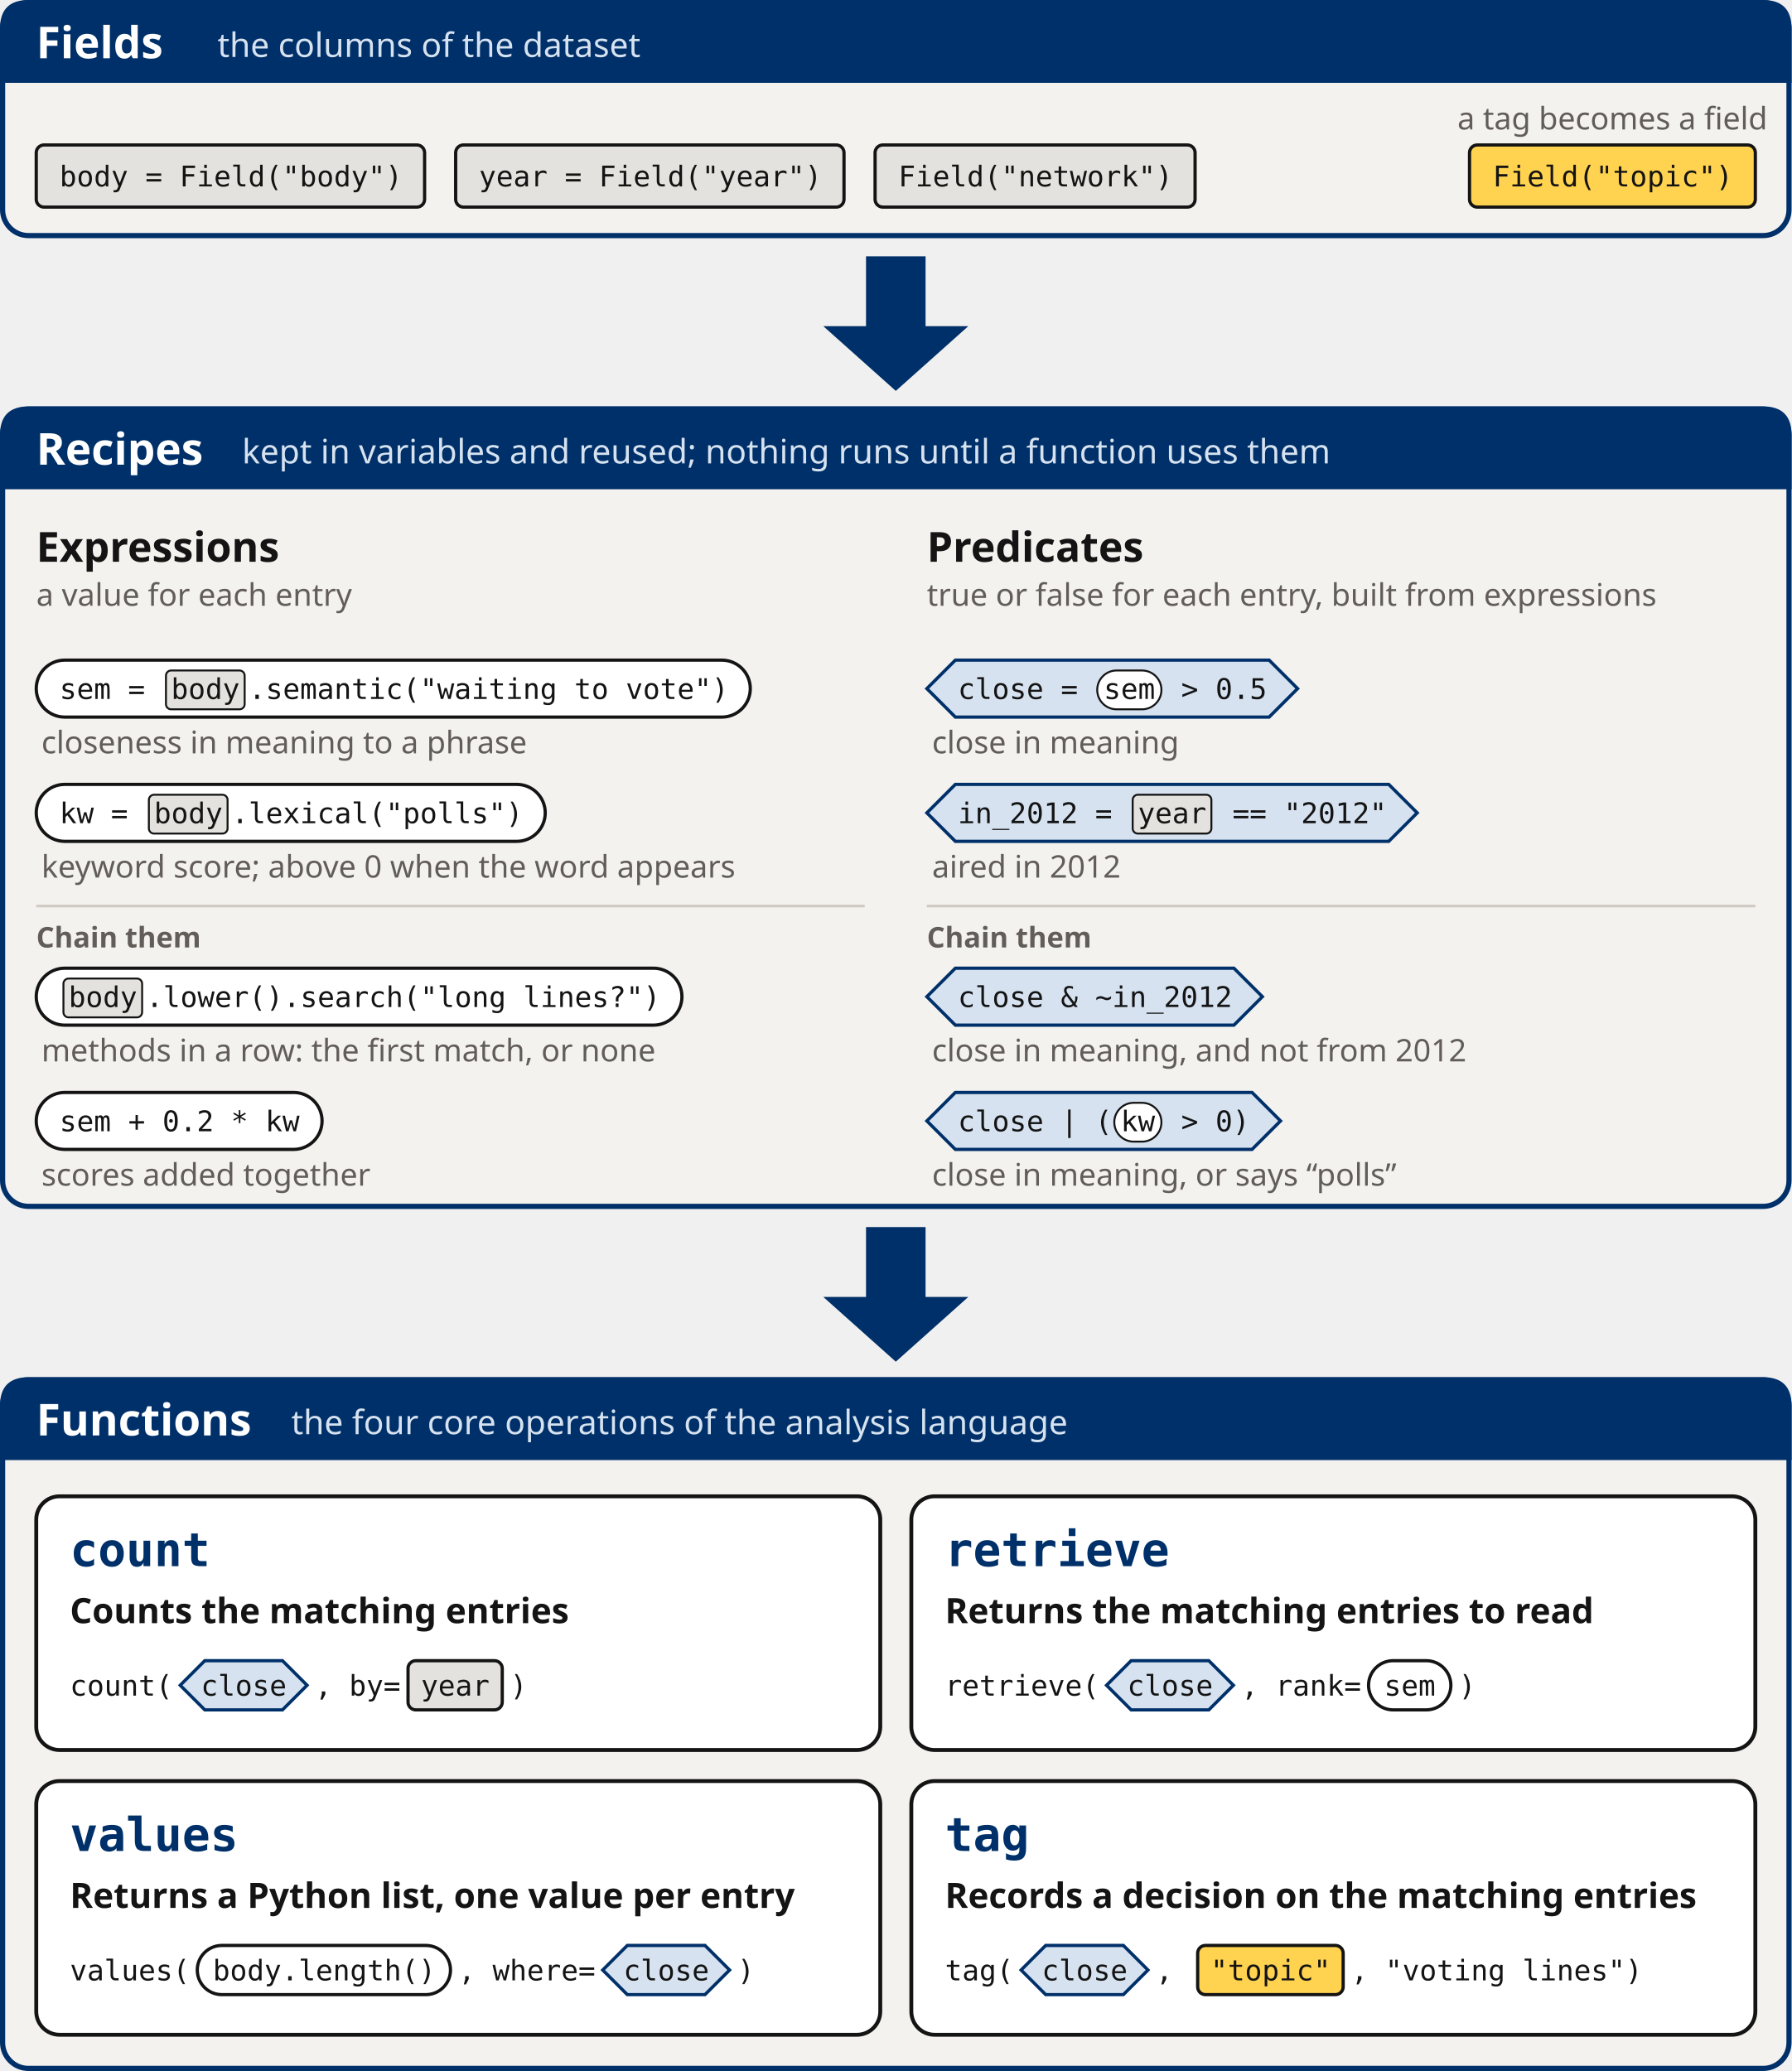
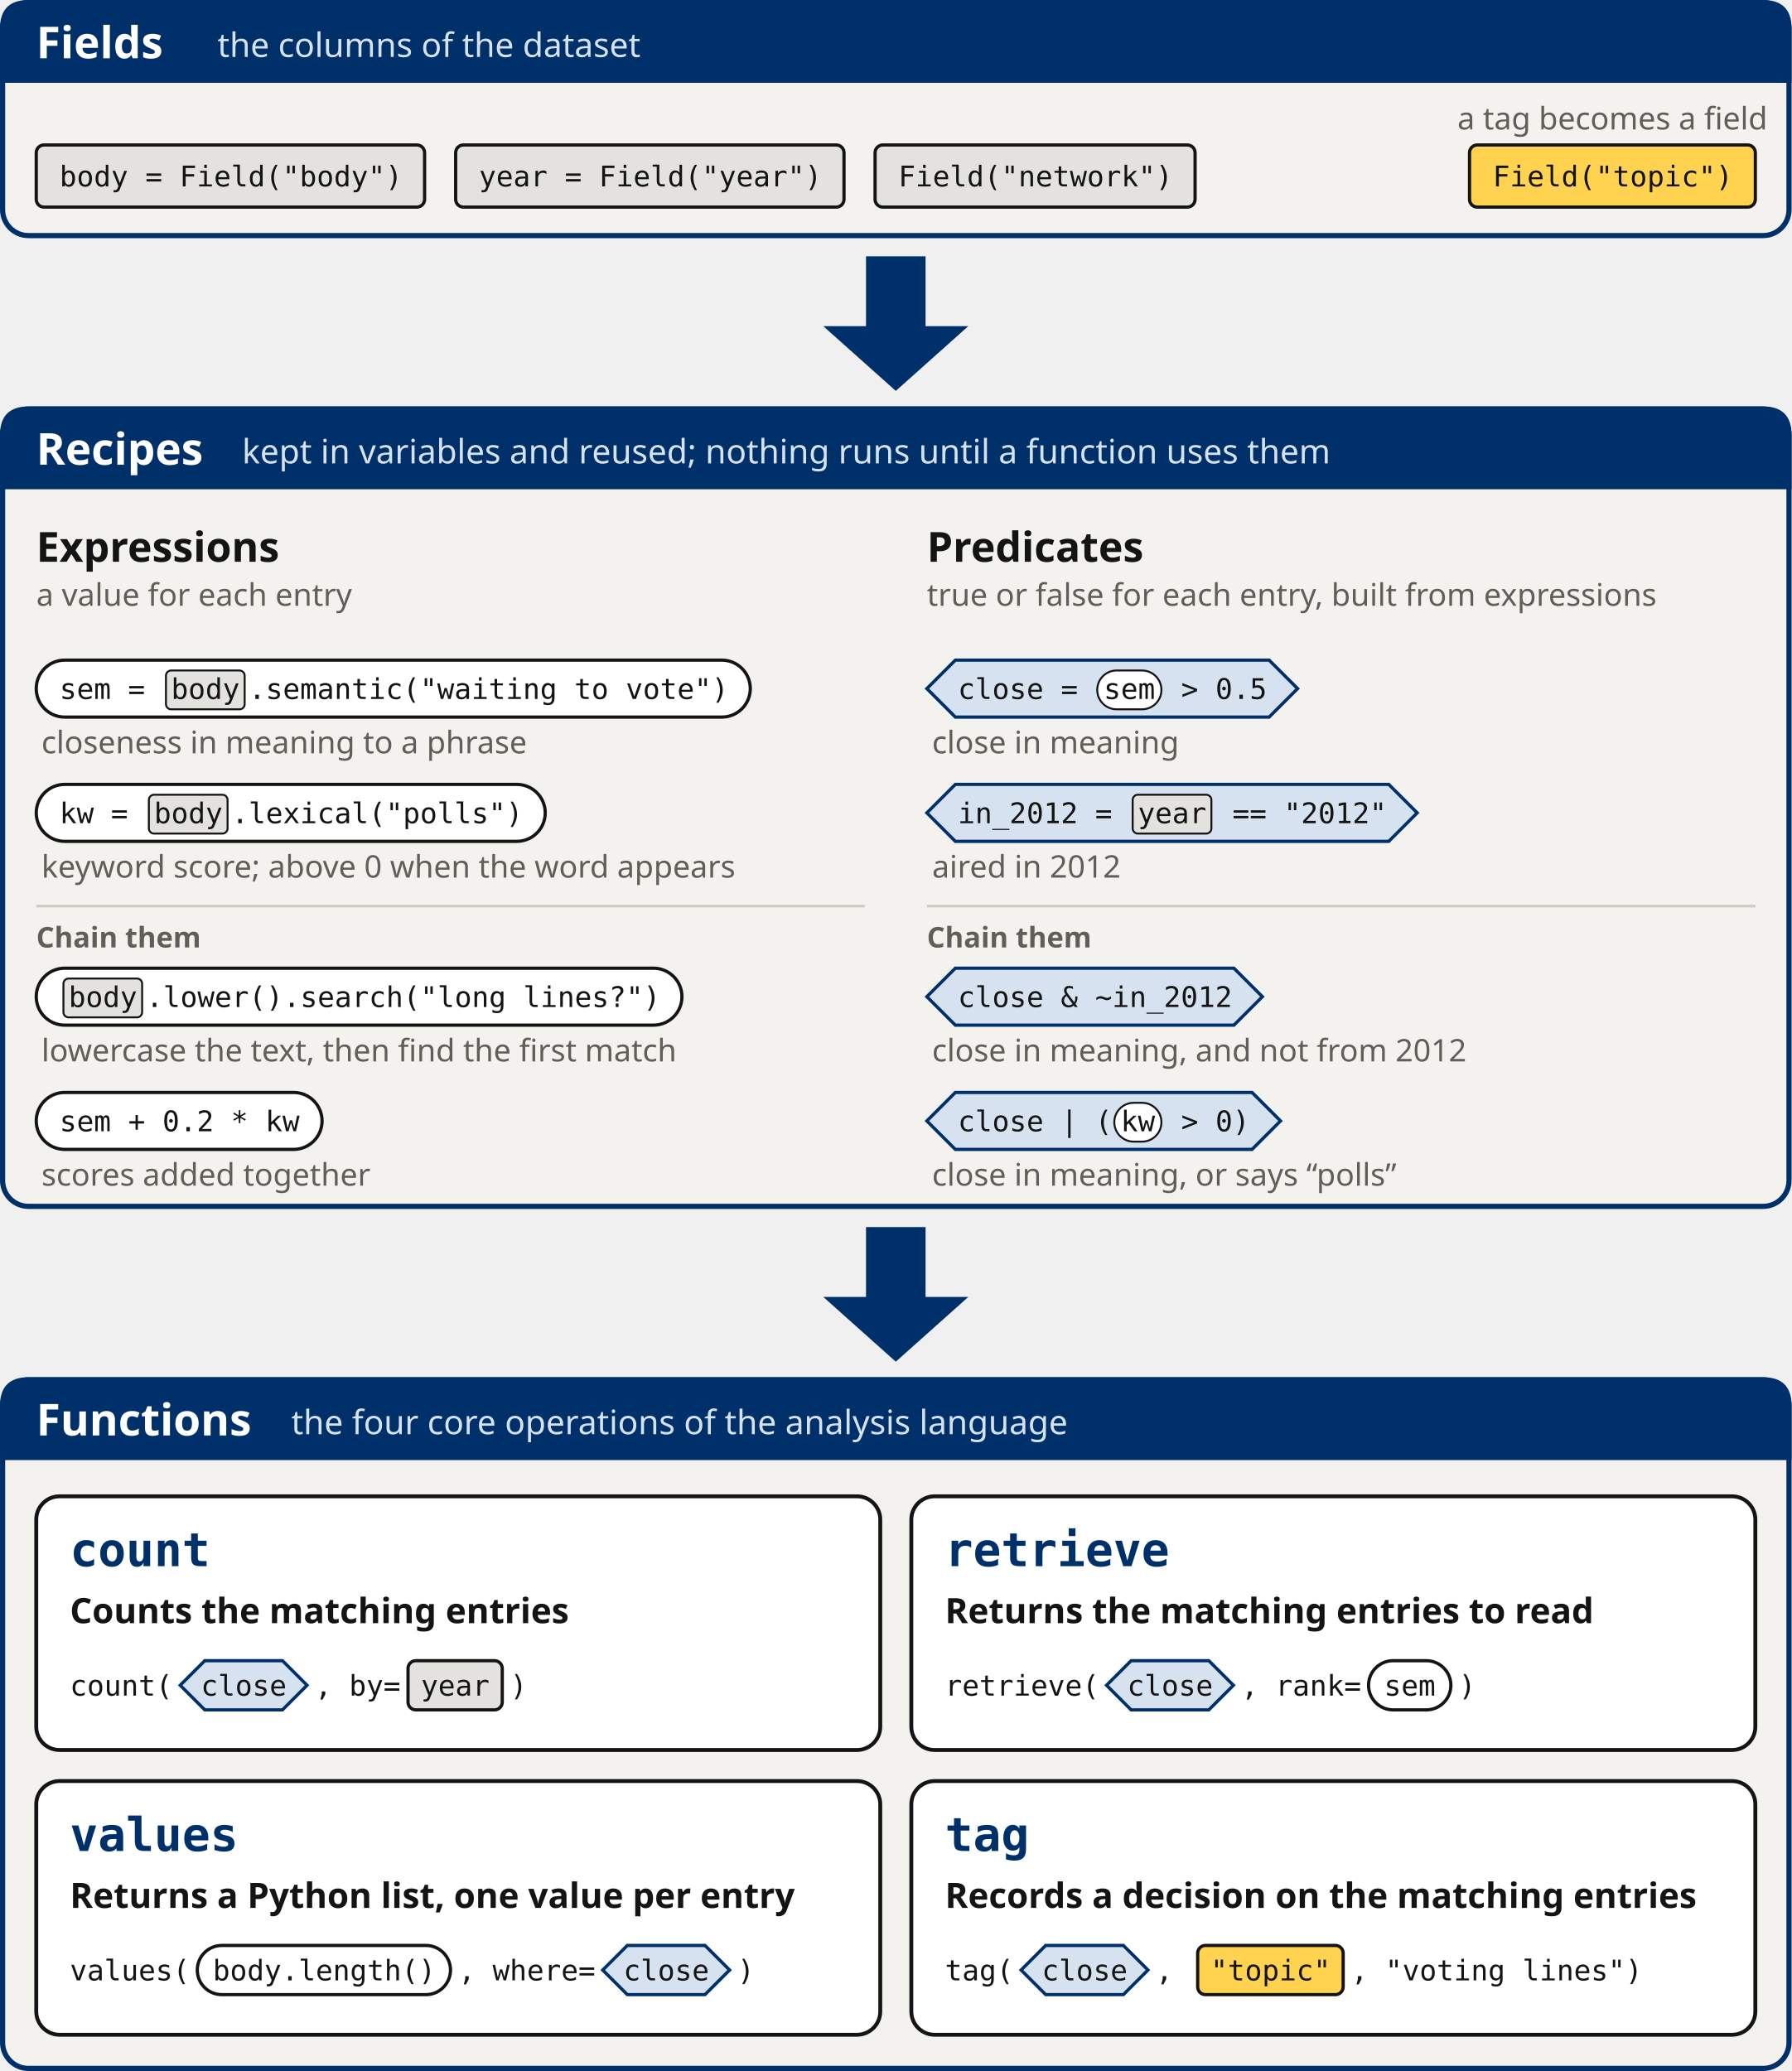
<svg xmlns="http://www.w3.org/2000/svg" viewBox="0 0 1384 1600" width="1384" height="1600">
  <style>
    text { font-family: 'Source Sans 3', sans-serif; fill: #141414; }
    .s { font-size: 24px; fill: #625D58; }
    .lvtitle { font-size: 34px; font-weight: 700; fill: #fff; }
    .lvgloss { font-size: 26px; fill: #D6E2F0; }
    .coltitle { font-size: 32px; font-weight: 700; }
    .idea { font-size: 27px; font-weight: 600; }
    .chain { font-size: 22px; font-weight: 700; fill: #625D58; }
    .fname { font-family: 'Source Code Pro', monospace; font-size: 36px; font-weight: 700; fill: #003069; font-variant-ligatures: none; }
    .code { font-family: 'Source Code Pro', monospace; font-size: 22px; font-weight: 500; font-variant-ligatures: none; }
    .card { fill: #fff; stroke: #141414; stroke-width: 3; }
    .predchip { fill: #D6E2F0; stroke: #003069; stroke-width: 2.5; }
    .exprchip { fill: #fff; stroke: #141414; stroke-width: 2.5; }
    .fieldchip { fill: #E4E2DE; stroke: #141414; stroke-width: 2.5; }
    .tagchip { fill: #FFD24F; stroke: #141414; stroke-width: 2.5; }
    .fieldmark { fill: #E4E2DE; stroke: #141414; stroke-width: 1.5; }
    .exprmark { fill: #fff; stroke: #141414; stroke-width: 1.5; }
  </style>
  <rect x="0" y="0" width="1384" height="184" rx="22" fill="#F4F2EF" />
  <path d="M0,64 V22 Q0,0 22,0 H1362 Q1384,0 1384,22 V64 Z" fill="#003069" />
  <rect x="2" y="2" width="1380" height="180" rx="20" fill="none" stroke="#003069" stroke-width="4" />
  <text class="lvtitle" x="28" y="45">Fields</text>
  <text class="lvgloss" x="168" y="44">the columns of the dataset</text>
  <rect class="fieldchip" x="28" y="112" width="300" height="48" rx="6" />
  <text class="code" x="46" y="144" xml:space="preserve">body = Field("body")</text>
  <rect class="fieldchip" x="352" y="112" width="300" height="48" rx="6" />
  <text class="code" x="370" y="144" xml:space="preserve">year = Field("year")</text>
  <rect class="fieldchip" x="676" y="112" width="247.2" height="48" rx="6" />
  <text class="code" x="694" y="144" xml:space="preserve">Field("network")</text>
  <rect class="tagchip" x="1135.2" y="112" width="220.8" height="48" rx="6" />
  <text class="code" x="1153.2" y="144" xml:space="preserve">Field("topic")</text>
  <text class="s" x="1245.6" y="100" text-anchor="middle">a tag becomes a field</text>
  <rect x="0" y="314" width="1384" height="620" rx="22" fill="#F4F2EF" />
  <path d="M0,378 V336 Q0,314 22,314 H1362 Q1384,314 1384,336 V378 Z" fill="#003069" />
  <rect x="2" y="316" width="1380" height="616" rx="20" fill="none" stroke="#003069" stroke-width="4" />
  <text class="lvtitle" x="28" y="359">Recipes</text>
  <text class="lvgloss" x="187" y="358">kept in variables and reused; nothing runs until a function uses them</text>
  <text class="coltitle" x="28" y="434">Expressions</text>
  <text class="s" x="28" y="468">a value for each entry</text>
  <text class="coltitle" x="716" y="434">Predicates</text>
  <text class="s" x="716" y="468">true or false for each entry, built from expressions</text>
  <rect class="exprchip" x="28" y="510" width="551.6" height="44" rx="22" />
  <text class="code" x="46" y="540" xml:space="preserve">sem</text>
  <text class="code" x="85.6" y="540" xml:space="preserve"> = </text>
  <rect class="fieldmark" x="128.2" y="518" width="60.8" height="30" rx="4" />
  <text class="code" x="132.2" y="540" xml:space="preserve">body</text>
  <text class="code" x="192" y="540" xml:space="preserve">.semantic("waiting to vote")</text>
  <text class="s" x="32" y="582">closeness in meaning to a phrase</text>
  <rect class="exprchip" x="28" y="606" width="393.2" height="44" rx="22" />
  <text class="code" x="46" y="636" xml:space="preserve">kw</text>
  <text class="code" x="72.4" y="636" xml:space="preserve"> = </text>
  <rect class="fieldmark" x="115" y="614" width="60.8" height="30" rx="4" />
  <text class="code" x="119" y="636" xml:space="preserve">body</text>
  <text class="code" x="178.8" y="636" xml:space="preserve">.lexical("polls")</text>
  <text class="s" x="32" y="678">keyword score; above 0 when the word appears</text>
  <path d="M28,700 H668" stroke="#CFC9C2" stroke-width="2" />
  <text class="chain" x="28" y="732">Chain them</text>
  <rect class="exprchip" x="28" y="748" width="498.8" height="44" rx="22" />
  <rect class="fieldmark" x="49" y="756" width="60.8" height="30" rx="4" />
  <text class="code" x="53" y="778" xml:space="preserve">body</text>
  <text class="code" x="112.8" y="778" xml:space="preserve">.lower().search("long lines?")</text>
-   <text class="s" x="32" y="820">methods in a row: the first match, or none</text>
+   <text class="s" x="32" y="820">lowercase the text, then find the first match</text>
  <rect class="exprchip" x="28" y="844" width="220.8" height="44" rx="22" />
  <text class="code" x="46" y="874" xml:space="preserve">sem + 0.2 * kw</text>
  <text class="s" x="32" y="916">scores added together</text>
  <path class="predchip" d="M738,510 H980.4 L1002.4,532 L980.4,554 H738 L716,532 Z" />
  <text class="code" x="740" y="540" xml:space="preserve">close = </text>
  <rect class="exprmark" x="847.6" y="518" width="49.6" height="30" rx="15" />
  <text class="code" x="852.6" y="540" xml:space="preserve">sem</text>
  <text class="code" x="899.2" y="540" xml:space="preserve"> &gt; 0.5</text>
  <text class="s" x="720" y="582">close in meaning</text>
  <path class="predchip" d="M738,606 H1072.8 L1094.8,628 L1072.8,650 H738 L716,628 Z" />
  <text class="code" x="740" y="636" xml:space="preserve">in_2012 = </text>
  <rect class="fieldmark" x="875" y="614" width="60.8" height="30" rx="4" />
  <text class="code" x="879" y="636" xml:space="preserve">year</text>
  <text class="code" x="938.8" y="636" xml:space="preserve"> == "2012"</text>
  <text class="s" x="720" y="678">aired in 2012</text>
  <path d="M716,700 H1356" stroke="#CFC9C2" stroke-width="2" />
  <text class="chain" x="716" y="732">Chain them</text>
  <path class="predchip" d="M738,748 H953.2 L975.2,770 L953.2,792 H738 L716,770 Z" />
  <text class="code" x="740" y="778" xml:space="preserve">close &amp; ~in_2012</text>
  <text class="s" x="720" y="820">close in meaning, and not from 2012</text>
  <path class="predchip" d="M738,844 H967.2 L989.2,866 L967.2,888 H738 L716,866 Z" />
  <text class="code" x="740" y="874" xml:space="preserve">close | (</text>
  <rect class="exprmark" x="860.8" y="852" width="36.4" height="30" rx="15" />
  <text class="code" x="865.8" y="874" xml:space="preserve">kw</text>
  <text class="code" x="899.2" y="874" xml:space="preserve"> &gt; 0)</text>
  <text class="s" x="720" y="916">close in meaning, or says “polls”</text>
  <rect x="0" y="1064" width="1384" height="536" rx="22" fill="#F4F2EF" />
  <path d="M0,1128 V1086 Q0,1064 22,1064 H1362 Q1384,1064 1384,1086 V1128 Z" fill="#003069" />
  <rect x="2" y="1066" width="1380" height="532" rx="20" fill="none" stroke="#003069" stroke-width="4" />
  <text class="lvtitle" x="28" y="1109">Functions</text>
  <text class="lvgloss" x="225" y="1108">the four core operations of the analysis language</text>
  <rect class="card" x="28" y="1156" width="652" height="196" rx="18" />
  <text class="fname" x="54" y="1210">count</text>
  <text class="idea" x="54" y="1254">Counts the matching entries</text>
  <text class="code" x="54" y="1310" xml:space="preserve">count(</text>
  <path class="predchip" d="M158.2,1283 H218.2 L237.2,1302 L218.2,1321 H158.2 L139.2,1302 Z" />
  <text class="code" x="155.2" y="1310" xml:space="preserve">close</text>
  <text class="code" x="243.2" y="1310" xml:space="preserve">, by=</text>
  <rect class="fieldchip" x="315.2" y="1283" width="72.8" height="38" rx="6" />
  <text class="code" x="325.2" y="1310" xml:space="preserve">year</text>
  <text class="code" x="394" y="1310" xml:space="preserve">)</text>
  <rect class="card" x="704" y="1156" width="652" height="196" rx="18" />
  <text class="fname" x="730" y="1210">retrieve</text>
  <text class="idea" x="730" y="1254">Returns the matching entries to read</text>
  <text class="code" x="730" y="1310" xml:space="preserve">retrieve(</text>
  <path class="predchip" d="M873.8,1283 H933.8 L952.8,1302 L933.8,1321 H873.8 L854.8,1302 Z" />
  <text class="code" x="870.8" y="1310" xml:space="preserve">close</text>
  <text class="code" x="958.8" y="1310" xml:space="preserve">, rank=</text>
  <rect class="exprchip" x="1057.2" y="1283" width="63.6" height="38" rx="19" />
  <text class="code" x="1069.2" y="1310" xml:space="preserve">sem</text>
  <text class="code" x="1126.8" y="1310" xml:space="preserve">)</text>
  <rect class="card" x="28" y="1376" width="652" height="196" rx="18" />
  <text class="fname" x="54" y="1430">values</text>
  <text class="idea" x="54" y="1474">Returns a Python list, one value per entry</text>
  <text class="code" x="54" y="1530" xml:space="preserve">values(</text>
  <rect class="exprchip" x="152.4" y="1503" width="195.6" height="38" rx="19" />
  <text class="code" x="164.4" y="1530" xml:space="preserve">body.length()</text>
  <text class="code" x="354" y="1530" xml:space="preserve">, where=</text>
  <path class="predchip" d="M484.6,1503 H544.6 L563.6,1522 L544.6,1541 H484.6 L465.6,1522 Z" />
  <text class="code" x="481.6" y="1530" xml:space="preserve">close</text>
  <text class="code" x="569.6" y="1530" xml:space="preserve">)</text>
  <rect class="card" x="704" y="1376" width="652" height="196" rx="18" />
  <text class="fname" x="730" y="1430">tag</text>
  <text class="idea" x="730" y="1474">Records a decision on the matching entries</text>
  <text class="code" x="730" y="1530" xml:space="preserve">tag(</text>
  <path class="predchip" d="M807.8,1503 H867.8 L886.8,1522 L867.8,1541 H807.8 L788.8,1522 Z" />
  <text class="code" x="804.8" y="1530" xml:space="preserve">close</text>
  <text class="code" x="892.8" y="1530" xml:space="preserve">, </text>
  <rect class="tagchip" x="925.2" y="1503" width="112.4" height="38" rx="6" />
  <text class="code" x="935.2" y="1530" xml:space="preserve">"topic"</text>
  <text class="code" x="1043.6" y="1530" xml:space="preserve">, "voting lines")</text>
  <path d="M669,198 H715 V252 H748 L692,302 L636,252 H669 Z" fill="#003069" />
  <path d="M669,948 H715 V1002 H748 L692,1052 L636,1002 H669 Z" fill="#003069" />
</svg>
